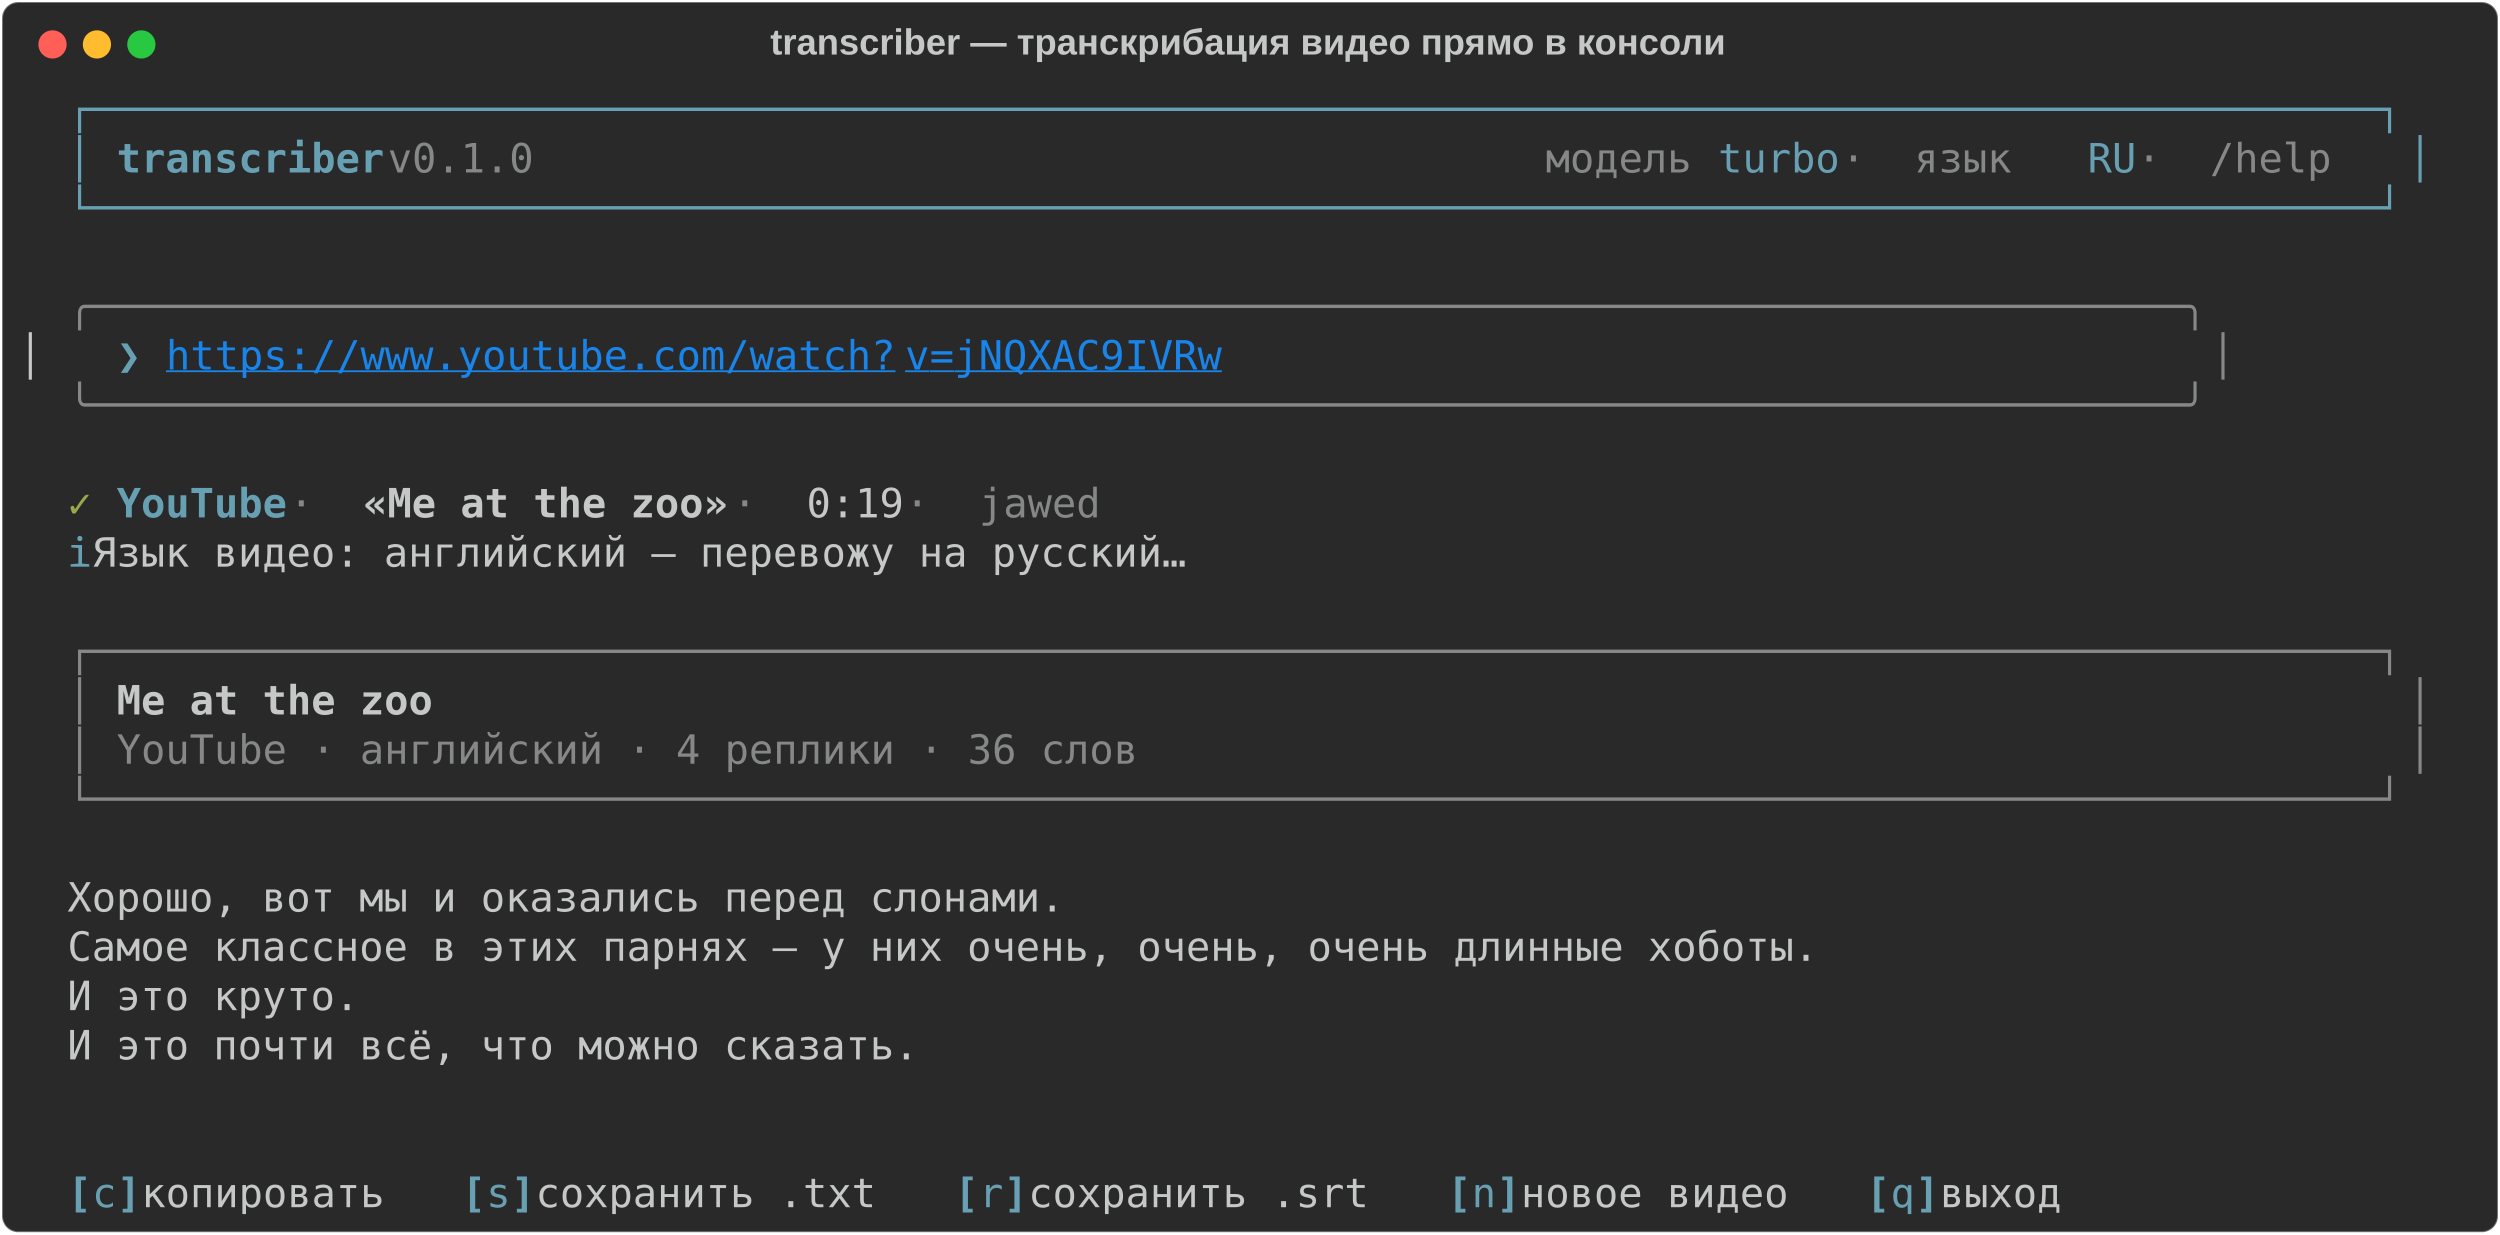
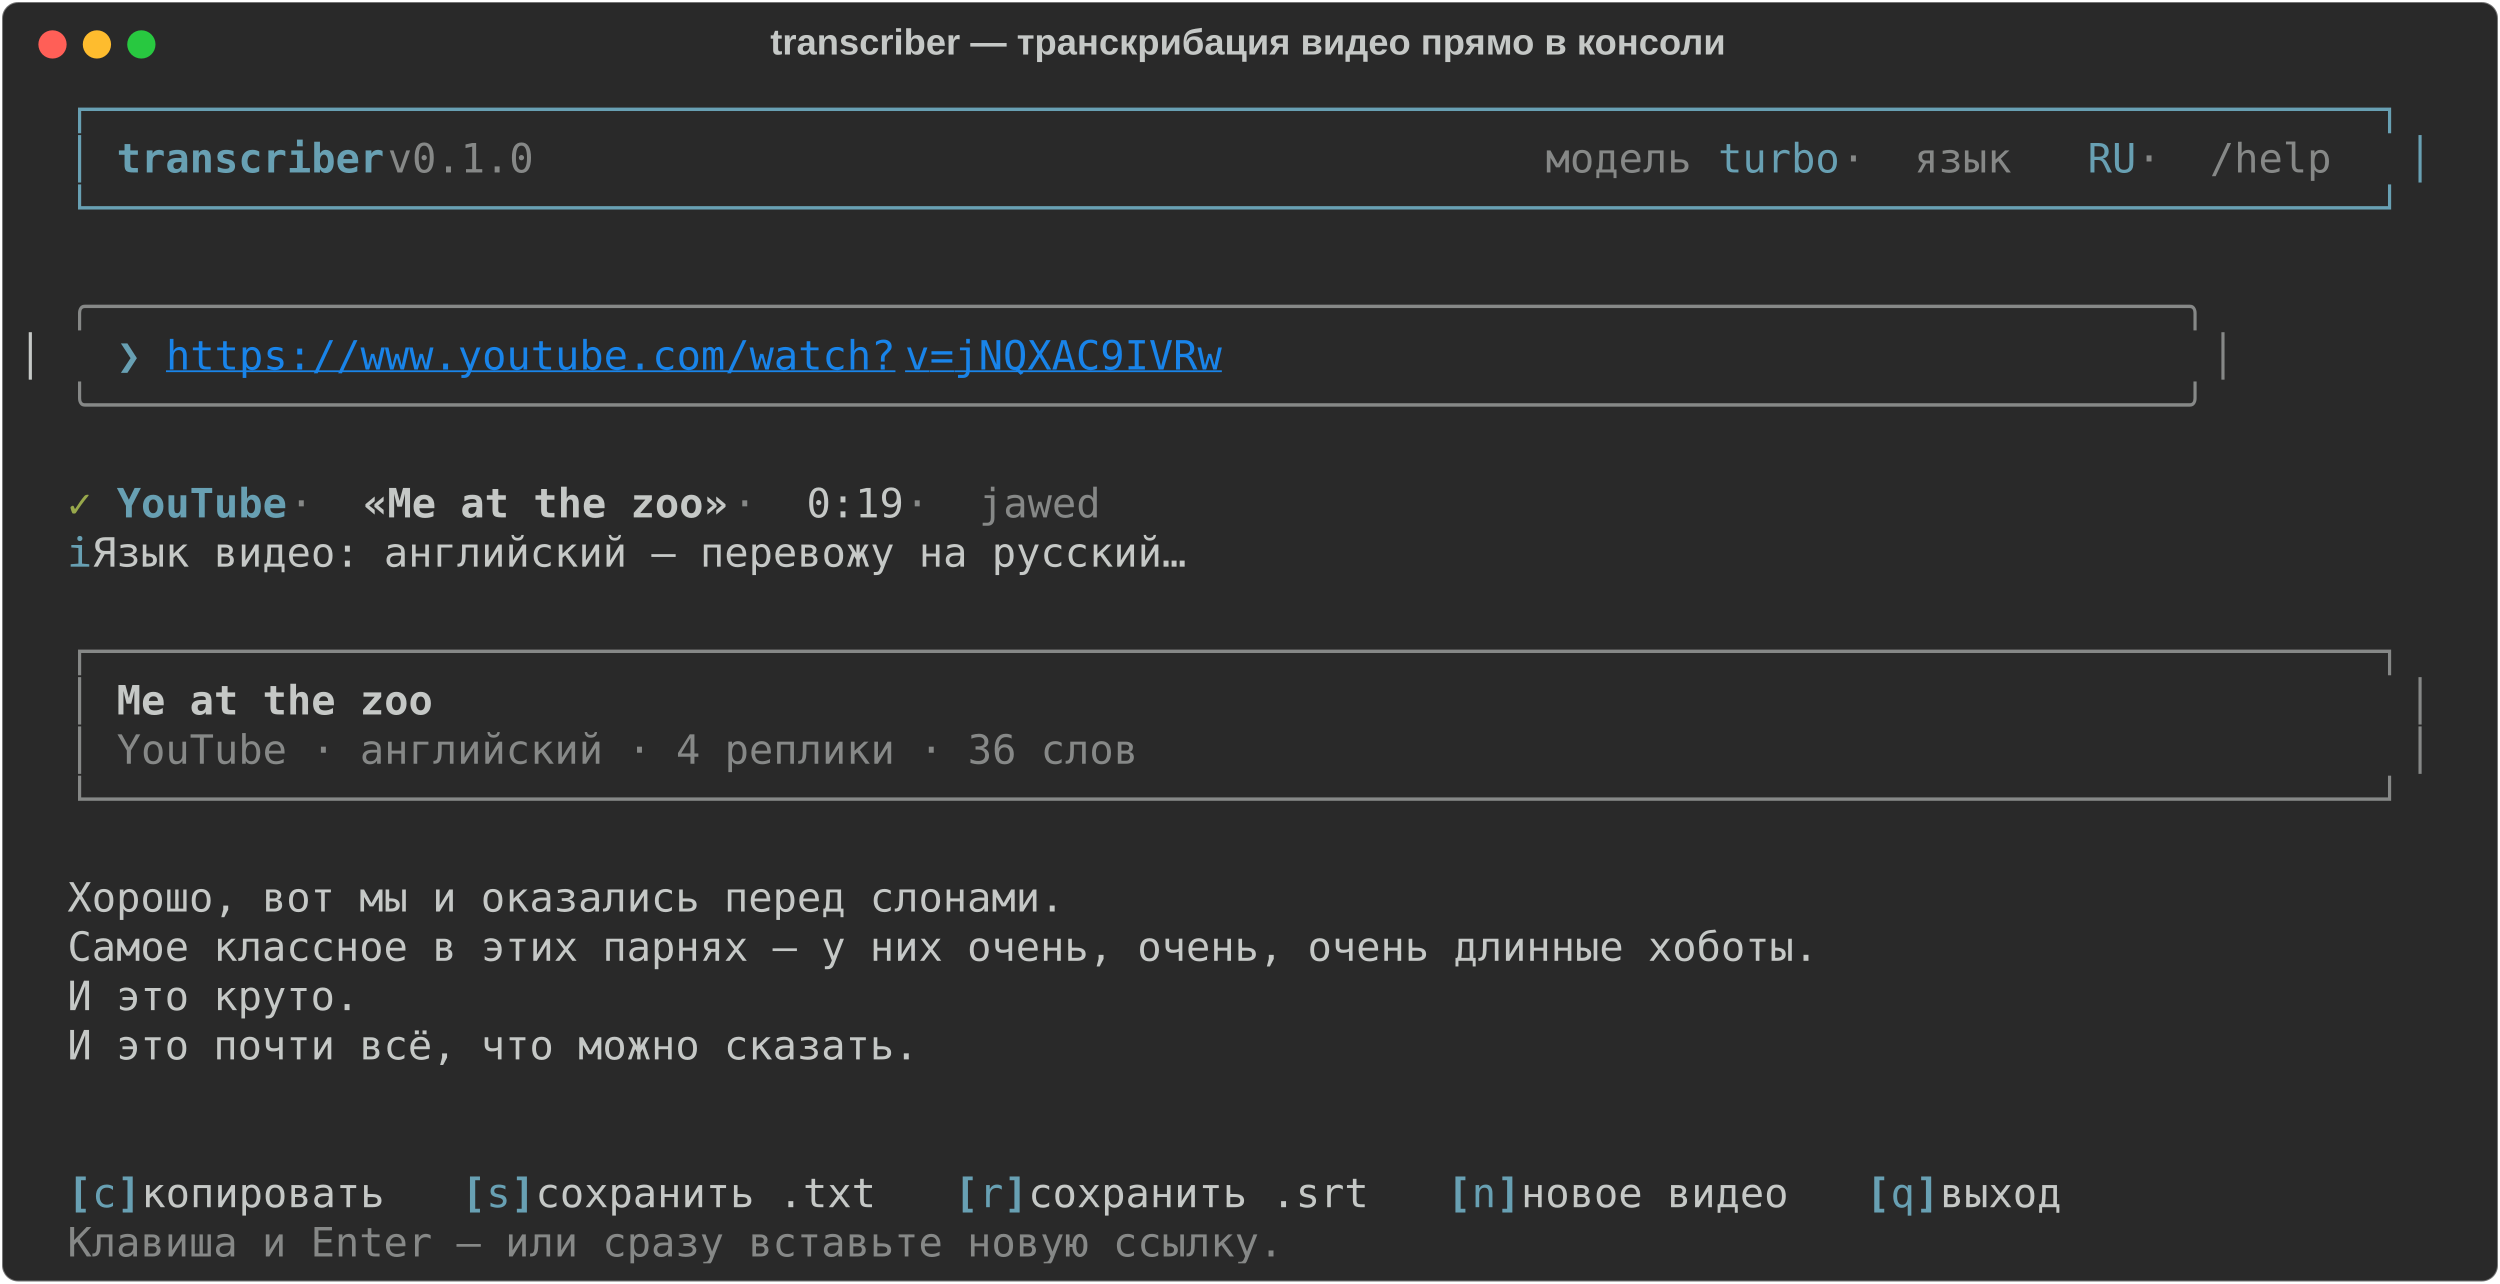
- <svg xmlns="http://www.w3.org/2000/svg" class="rich-terminal" viewBox="0 0 1238 611.2">
+ <svg xmlns="http://www.w3.org/2000/svg" class="rich-terminal" viewBox="0 0 1238 635.6">
  <style>

    @font-face {
        font-family: "Fira Code";
        src: local("FiraCode-Regular"),
                url("https://cdnjs.cloudflare.com/ajax/libs/firacode/6.2.0/woff2/FiraCode-Regular.woff2") format("woff2"),
                url("https://cdnjs.cloudflare.com/ajax/libs/firacode/6.2.0/woff/FiraCode-Regular.woff") format("woff");
        font-style: normal;
        font-weight: 400;
    }
    @font-face {
        font-family: "Fira Code";
        src: local("FiraCode-Bold"),
                url("https://cdnjs.cloudflare.com/ajax/libs/firacode/6.2.0/woff2/FiraCode-Bold.woff2") format("woff2"),
                url("https://cdnjs.cloudflare.com/ajax/libs/firacode/6.2.0/woff/FiraCode-Bold.woff") format("woff");
        font-style: bold;
        font-weight: 700;
    }

-     .terminal-649279095-matrix {
+     .terminal-1327006204-matrix {
        font-family: Fira Code, monospace;
        font-size: 20px;
        line-height: 24.4px;
        font-variant-east-asian: full-width;
    }

-     .terminal-649279095-title {
+     .terminal-1327006204-title {
        font-size: 18px;
        font-weight: bold;
        font-family: arial;
    }

-     .terminal-649279095-r1 { fill: #c5c8c6 }
- .terminal-649279095-r2 { fill: #68a0b3 }
- .terminal-649279095-r3 { fill: #68a0b3;font-weight: bold }
- .terminal-649279095-r4 { fill: #868887 }
- .terminal-649279095-r5 { fill: #1984e9;text-decoration: underline; }
- .terminal-649279095-r6 { fill: #98a84b;font-weight: bold }
- .terminal-649279095-r7 { fill: #c5c8c6;font-weight: bold }
+     .terminal-1327006204-r1 { fill: #c5c8c6 }
+ .terminal-1327006204-r2 { fill: #68a0b3 }
+ .terminal-1327006204-r3 { fill: #68a0b3;font-weight: bold }
+ .terminal-1327006204-r4 { fill: #868887 }
+ .terminal-1327006204-r5 { fill: #1984e9;text-decoration: underline; }
+ .terminal-1327006204-r6 { fill: #98a84b;font-weight: bold }
+ .terminal-1327006204-r7 { fill: #c5c8c6;font-weight: bold }
    </style>
  <defs>
-     <clipPath id="terminal-649279095-clip-terminal">
-       <rect x="0" y="0" width="1219.0" height="560.2" />
-     </clipPath>
-     <clipPath id="terminal-649279095-line-0">
+     <clipPath id="terminal-1327006204-clip-terminal">
+       <rect x="0" y="0" width="1219.0" height="584.6" />
+     </clipPath>
+     <clipPath id="terminal-1327006204-line-0">
      <rect x="0" y="1.5" width="1220" height="24.65" />
    </clipPath>
-     <clipPath id="terminal-649279095-line-1">
+     <clipPath id="terminal-1327006204-line-1">
      <rect x="0" y="25.9" width="1220" height="24.65" />
    </clipPath>
-     <clipPath id="terminal-649279095-line-2">
+     <clipPath id="terminal-1327006204-line-2">
      <rect x="0" y="50.3" width="1220" height="24.65" />
    </clipPath>
-     <clipPath id="terminal-649279095-line-3">
+     <clipPath id="terminal-1327006204-line-3">
      <rect x="0" y="74.7" width="1220" height="24.65" />
    </clipPath>
-     <clipPath id="terminal-649279095-line-4">
+     <clipPath id="terminal-1327006204-line-4">
      <rect x="0" y="99.1" width="1220" height="24.65" />
    </clipPath>
-     <clipPath id="terminal-649279095-line-5">
+     <clipPath id="terminal-1327006204-line-5">
      <rect x="0" y="123.5" width="1220" height="24.65" />
    </clipPath>
-     <clipPath id="terminal-649279095-line-6">
+     <clipPath id="terminal-1327006204-line-6">
      <rect x="0" y="147.9" width="1220" height="24.65" />
    </clipPath>
-     <clipPath id="terminal-649279095-line-7">
+     <clipPath id="terminal-1327006204-line-7">
      <rect x="0" y="172.3" width="1220" height="24.65" />
    </clipPath>
-     <clipPath id="terminal-649279095-line-8">
+     <clipPath id="terminal-1327006204-line-8">
      <rect x="0" y="196.7" width="1220" height="24.65" />
    </clipPath>
-     <clipPath id="terminal-649279095-line-9">
+     <clipPath id="terminal-1327006204-line-9">
      <rect x="0" y="221.1" width="1220" height="24.65" />
    </clipPath>
-     <clipPath id="terminal-649279095-line-10">
+     <clipPath id="terminal-1327006204-line-10">
      <rect x="0" y="245.5" width="1220" height="24.65" />
    </clipPath>
-     <clipPath id="terminal-649279095-line-11">
+     <clipPath id="terminal-1327006204-line-11">
      <rect x="0" y="269.9" width="1220" height="24.65" />
    </clipPath>
-     <clipPath id="terminal-649279095-line-12">
+     <clipPath id="terminal-1327006204-line-12">
      <rect x="0" y="294.3" width="1220" height="24.65" />
    </clipPath>
-     <clipPath id="terminal-649279095-line-13">
+     <clipPath id="terminal-1327006204-line-13">
      <rect x="0" y="318.7" width="1220" height="24.65" />
    </clipPath>
-     <clipPath id="terminal-649279095-line-14">
+     <clipPath id="terminal-1327006204-line-14">
      <rect x="0" y="343.1" width="1220" height="24.65" />
    </clipPath>
-     <clipPath id="terminal-649279095-line-15">
+     <clipPath id="terminal-1327006204-line-15">
      <rect x="0" y="367.5" width="1220" height="24.65" />
    </clipPath>
-     <clipPath id="terminal-649279095-line-16">
+     <clipPath id="terminal-1327006204-line-16">
      <rect x="0" y="391.9" width="1220" height="24.65" />
    </clipPath>
-     <clipPath id="terminal-649279095-line-17">
+     <clipPath id="terminal-1327006204-line-17">
      <rect x="0" y="416.3" width="1220" height="24.65" />
    </clipPath>
-     <clipPath id="terminal-649279095-line-18">
+     <clipPath id="terminal-1327006204-line-18">
      <rect x="0" y="440.7" width="1220" height="24.65" />
    </clipPath>
-     <clipPath id="terminal-649279095-line-19">
+     <clipPath id="terminal-1327006204-line-19">
      <rect x="0" y="465.1" width="1220" height="24.65" />
    </clipPath>
-     <clipPath id="terminal-649279095-line-20">
+     <clipPath id="terminal-1327006204-line-20">
      <rect x="0" y="489.5" width="1220" height="24.65" />
    </clipPath>
-     <clipPath id="terminal-649279095-line-21">
+     <clipPath id="terminal-1327006204-line-21">
      <rect x="0" y="513.9" width="1220" height="24.65" />
    </clipPath>
+     <clipPath id="terminal-1327006204-line-22">
+       <rect x="0" y="538.3" width="1220" height="24.65" />
+     </clipPath>
  </defs>
-   <rect fill="#292929" stroke="rgba(255,255,255,0.35)" stroke-width="1" x="1" y="1" width="1236" height="609.2" rx="8" />
-   <text class="terminal-649279095-title" fill="#c5c8c6" text-anchor="middle" x="618" y="27">transcriber — транскрибация видео прямо в консоли</text>
+   <rect fill="#292929" stroke="rgba(255,255,255,0.35)" stroke-width="1" x="1" y="1" width="1236" height="633.6" rx="8" />
+   <text class="terminal-1327006204-title" fill="#c5c8c6" text-anchor="middle" x="618" y="27">transcriber — транскрибация видео прямо в консоли</text>
  <g transform="translate(26,22)">
    <circle cx="0" cy="0" r="7" fill="#ff5f57" />
    <circle cx="22" cy="0" r="7" fill="#febc2e" />
    <circle cx="44" cy="0" r="7" fill="#28c840" />
  </g>
-   <g transform="translate(9, 41)" clip-path="url(#terminal-649279095-clip-terminal)">
-     <g class="terminal-649279095-matrix">
-       <text class="terminal-649279095-r2" x="24.4" y="20" textLength="1171.2" clip-path="url(#terminal-649279095-line-0)">┌──────────────────────────────────────────────────────────────────────────────────────────────┐</text>
-       <text class="terminal-649279095-r1" x="1220" y="20" textLength="12.2" clip-path="url(#terminal-649279095-line-0)">
- </text>
-       <text class="terminal-649279095-r2" x="24.4" y="44.4" textLength="12.2" clip-path="url(#terminal-649279095-line-1)">│</text>
-       <text class="terminal-649279095-r3" x="48.8" y="44.4" textLength="134.2" clip-path="url(#terminal-649279095-line-1)">transcriber</text>
-       <text class="terminal-649279095-r4" x="183" y="44.4" textLength="85.4" clip-path="url(#terminal-649279095-line-1)"> v0.1.0</text>
-       <text class="terminal-649279095-r4" x="756.4" y="44.4" textLength="85.4" clip-path="url(#terminal-649279095-line-1)">модель </text>
-       <text class="terminal-649279095-r2" x="841.8" y="44.4" textLength="61" clip-path="url(#terminal-649279095-line-1)">turbo</text>
-       <text class="terminal-649279095-r4" x="902.8" y="44.4" textLength="122" clip-path="url(#terminal-649279095-line-1)">  ·  язык </text>
-       <text class="terminal-649279095-r2" x="1024.8" y="44.4" textLength="24.4" clip-path="url(#terminal-649279095-line-1)">RU</text>
-       <text class="terminal-649279095-r4" x="1049.2" y="44.4" textLength="122" clip-path="url(#terminal-649279095-line-1)">  ·  /help</text>
-       <text class="terminal-649279095-r2" x="1183.4" y="44.4" textLength="12.2" clip-path="url(#terminal-649279095-line-1)">│</text>
-       <text class="terminal-649279095-r1" x="1220" y="44.4" textLength="12.2" clip-path="url(#terminal-649279095-line-1)">
- </text>
-       <text class="terminal-649279095-r2" x="24.4" y="68.8" textLength="1171.2" clip-path="url(#terminal-649279095-line-2)">└──────────────────────────────────────────────────────────────────────────────────────────────┘</text>
-       <text class="terminal-649279095-r1" x="1220" y="68.8" textLength="12.2" clip-path="url(#terminal-649279095-line-2)">
- </text>
-       <text class="terminal-649279095-r1" x="1220" y="93.2" textLength="12.2" clip-path="url(#terminal-649279095-line-3)">
- </text>
-       <text class="terminal-649279095-r4" x="24.4" y="117.6" textLength="1073.6" clip-path="url(#terminal-649279095-line-4)">╭──────────────────────────────────────────────────────────────────────────────────────╮</text>
-       <text class="terminal-649279095-r1" x="1220" y="117.6" textLength="12.2" clip-path="url(#terminal-649279095-line-4)">
- </text>
-       <text class="terminal-649279095-r1" x="0" y="142" textLength="48.8" clip-path="url(#terminal-649279095-line-5)">  │ </text>
-       <text class="terminal-649279095-r3" x="48.8" y="142" textLength="12.2" clip-path="url(#terminal-649279095-line-5)">❯</text>
-       <text class="terminal-649279095-r5" x="73.2" y="142" textLength="366" clip-path="url(#terminal-649279095-line-5)">https://www.youtube.com/watch?</text>
-       <text class="terminal-649279095-r5" x="439.2" y="142" textLength="12.2" clip-path="url(#terminal-649279095-line-5)">v</text>
-       <text class="terminal-649279095-r5" x="451.4" y="142" textLength="12.2" clip-path="url(#terminal-649279095-line-5)">=</text>
-       <text class="terminal-649279095-r5" x="463.6" y="142" textLength="134.2" clip-path="url(#terminal-649279095-line-5)">jNQXAC9IVRw</text>
-       <text class="terminal-649279095-r4" x="1085.8" y="142" textLength="12.2" clip-path="url(#terminal-649279095-line-5)">│</text>
-       <text class="terminal-649279095-r1" x="1220" y="142" textLength="12.2" clip-path="url(#terminal-649279095-line-5)">
- </text>
-       <text class="terminal-649279095-r4" x="24.4" y="166.4" textLength="1073.6" clip-path="url(#terminal-649279095-line-6)">╰──────────────────────────────────────────────────────────────────────────────────────╯</text>
-       <text class="terminal-649279095-r1" x="1220" y="166.4" textLength="12.2" clip-path="url(#terminal-649279095-line-6)">
- </text>
-       <text class="terminal-649279095-r1" x="1220" y="190.8" textLength="12.2" clip-path="url(#terminal-649279095-line-7)">
- </text>
-       <text class="terminal-649279095-r6" x="24.4" y="215.2" textLength="24.4" clip-path="url(#terminal-649279095-line-8)">✓ </text>
-       <text class="terminal-649279095-r3" x="48.8" y="215.2" textLength="85.4" clip-path="url(#terminal-649279095-line-8)">YouTube</text>
-       <text class="terminal-649279095-r4" x="134.2" y="215.2" textLength="36.6" clip-path="url(#terminal-649279095-line-8)"> · </text>
-       <text class="terminal-649279095-r7" x="170.8" y="215.2" textLength="183" clip-path="url(#terminal-649279095-line-8)">«Me at the zoo»</text>
-       <text class="terminal-649279095-r4" x="353.8" y="215.2" textLength="36.6" clip-path="url(#terminal-649279095-line-8)"> · </text>
-       <text class="terminal-649279095-r1" x="390.4" y="215.2" textLength="48.8" clip-path="url(#terminal-649279095-line-8)">0:19</text>
-       <text class="terminal-649279095-r4" x="439.2" y="215.2" textLength="36.6" clip-path="url(#terminal-649279095-line-8)"> · </text>
-       <text class="terminal-649279095-r4" x="475.8" y="215.2" textLength="61" clip-path="url(#terminal-649279095-line-8)">jawed</text>
-       <text class="terminal-649279095-r1" x="1220" y="215.2" textLength="12.2" clip-path="url(#terminal-649279095-line-8)">
- </text>
-       <text class="terminal-649279095-r2" x="24.4" y="239.6" textLength="12.2" clip-path="url(#terminal-649279095-line-9)">ℹ</text>
-       <text class="terminal-649279095-r1" x="36.6" y="239.6" textLength="561.2" clip-path="url(#terminal-649279095-line-9)"> Язык видео: английский — перевожу на русский…</text>
-       <text class="terminal-649279095-r1" x="1220" y="239.6" textLength="12.2" clip-path="url(#terminal-649279095-line-9)">
- </text>
-       <text class="terminal-649279095-r1" x="1220" y="264" textLength="12.2" clip-path="url(#terminal-649279095-line-10)">
- </text>
-       <text class="terminal-649279095-r4" x="24.4" y="288.4" textLength="1171.2" clip-path="url(#terminal-649279095-line-11)">┌──────────────────────────────────────────────────────────────────────────────────────────────┐</text>
-       <text class="terminal-649279095-r1" x="1220" y="288.4" textLength="12.2" clip-path="url(#terminal-649279095-line-11)">
- </text>
-       <text class="terminal-649279095-r4" x="24.4" y="312.8" textLength="12.2" clip-path="url(#terminal-649279095-line-12)">│</text>
-       <text class="terminal-649279095-r7" x="48.8" y="312.8" textLength="158.6" clip-path="url(#terminal-649279095-line-12)">Me at the zoo</text>
-       <text class="terminal-649279095-r4" x="1183.4" y="312.8" textLength="12.2" clip-path="url(#terminal-649279095-line-12)">│</text>
-       <text class="terminal-649279095-r1" x="1220" y="312.8" textLength="12.2" clip-path="url(#terminal-649279095-line-12)">
- </text>
-       <text class="terminal-649279095-r4" x="24.4" y="337.2" textLength="12.2" clip-path="url(#terminal-649279095-line-13)">│</text>
-       <text class="terminal-649279095-r4" x="48.8" y="337.2" textLength="512.4" clip-path="url(#terminal-649279095-line-13)">YouTube · английский · 4 реплики · 36 слов</text>
-       <text class="terminal-649279095-r4" x="1183.4" y="337.2" textLength="12.2" clip-path="url(#terminal-649279095-line-13)">│</text>
-       <text class="terminal-649279095-r1" x="1220" y="337.2" textLength="12.2" clip-path="url(#terminal-649279095-line-13)">
- </text>
-       <text class="terminal-649279095-r4" x="24.4" y="361.6" textLength="1171.2" clip-path="url(#terminal-649279095-line-14)">└──────────────────────────────────────────────────────────────────────────────────────────────┘</text>
-       <text class="terminal-649279095-r1" x="1220" y="361.6" textLength="12.2" clip-path="url(#terminal-649279095-line-14)">
- </text>
-       <text class="terminal-649279095-r1" x="1220" y="386" textLength="12.2" clip-path="url(#terminal-649279095-line-15)">
- </text>
-       <text class="terminal-649279095-r1" x="24.4" y="410.4" textLength="500.2" clip-path="url(#terminal-649279095-line-16)">Хорошо, вот мы и оказались перед слонами.</text>
-       <text class="terminal-649279095-r1" x="1220" y="410.4" textLength="12.2" clip-path="url(#terminal-649279095-line-16)">
- </text>
-       <text class="terminal-649279095-r1" x="24.4" y="434.8" textLength="878.4" clip-path="url(#terminal-649279095-line-17)">Самое классное в этих парнях — у них очень, очень, очень длинные хоботы.</text>
-       <text class="terminal-649279095-r1" x="1220" y="434.8" textLength="12.2" clip-path="url(#terminal-649279095-line-17)">
- </text>
-       <text class="terminal-649279095-r1" x="24.4" y="459.2" textLength="146.4" clip-path="url(#terminal-649279095-line-18)">И это круто.</text>
-       <text class="terminal-649279095-r1" x="1220" y="459.2" textLength="12.2" clip-path="url(#terminal-649279095-line-18)">
- </text>
-       <text class="terminal-649279095-r1" x="24.4" y="483.6" textLength="427" clip-path="url(#terminal-649279095-line-19)">И это почти всё, что можно сказать.</text>
-       <text class="terminal-649279095-r1" x="1220" y="483.6" textLength="12.2" clip-path="url(#terminal-649279095-line-19)">
- </text>
-       <text class="terminal-649279095-r1" x="1220" y="508" textLength="12.2" clip-path="url(#terminal-649279095-line-20)">
- </text>
-       <text class="terminal-649279095-r1" x="1220" y="532.4" textLength="12.2" clip-path="url(#terminal-649279095-line-21)">
- </text>
-       <text class="terminal-649279095-r3" x="24.4" y="556.8" textLength="12.2" clip-path="url(#terminal-649279095-line-22)">[</text>
-       <text class="terminal-649279095-r2" x="36.6" y="556.8" textLength="12.2" clip-path="url(#terminal-649279095-line-22)">c</text>
-       <text class="terminal-649279095-r3" x="48.8" y="556.8" textLength="12.2" clip-path="url(#terminal-649279095-line-22)">]</text>
-       <text class="terminal-649279095-r1" x="61" y="556.8" textLength="158.6" clip-path="url(#terminal-649279095-line-22)"> копировать  </text>
-       <text class="terminal-649279095-r3" x="219.6" y="556.8" textLength="12.2" clip-path="url(#terminal-649279095-line-22)">[</text>
-       <text class="terminal-649279095-r2" x="231.8" y="556.8" textLength="12.2" clip-path="url(#terminal-649279095-line-22)">s</text>
-       <text class="terminal-649279095-r3" x="244" y="556.8" textLength="12.2" clip-path="url(#terminal-649279095-line-22)">]</text>
-       <text class="terminal-649279095-r1" x="256.2" y="556.8" textLength="207.4" clip-path="url(#terminal-649279095-line-22)"> сохранить .txt  </text>
-       <text class="terminal-649279095-r3" x="463.6" y="556.8" textLength="12.2" clip-path="url(#terminal-649279095-line-22)">[</text>
-       <text class="terminal-649279095-r2" x="475.8" y="556.8" textLength="12.2" clip-path="url(#terminal-649279095-line-22)">r</text>
-       <text class="terminal-649279095-r3" x="488" y="556.8" textLength="12.2" clip-path="url(#terminal-649279095-line-22)">]</text>
-       <text class="terminal-649279095-r1" x="500.2" y="556.8" textLength="207.4" clip-path="url(#terminal-649279095-line-22)"> сохранить .srt  </text>
-       <text class="terminal-649279095-r3" x="707.6" y="556.8" textLength="12.2" clip-path="url(#terminal-649279095-line-22)">[</text>
-       <text class="terminal-649279095-r2" x="719.8" y="556.8" textLength="12.2" clip-path="url(#terminal-649279095-line-22)">n</text>
-       <text class="terminal-649279095-r3" x="732" y="556.8" textLength="12.2" clip-path="url(#terminal-649279095-line-22)">]</text>
-       <text class="terminal-649279095-r1" x="744.2" y="556.8" textLength="170.8" clip-path="url(#terminal-649279095-line-22)"> новое видео  </text>
-       <text class="terminal-649279095-r3" x="915" y="556.8" textLength="12.2" clip-path="url(#terminal-649279095-line-22)">[</text>
-       <text class="terminal-649279095-r2" x="927.2" y="556.8" textLength="12.2" clip-path="url(#terminal-649279095-line-22)">q</text>
-       <text class="terminal-649279095-r3" x="939.4" y="556.8" textLength="12.2" clip-path="url(#terminal-649279095-line-22)">]</text>
-       <text class="terminal-649279095-r1" x="951.6" y="556.8" textLength="73.2" clip-path="url(#terminal-649279095-line-22)"> выход</text>
-       <text class="terminal-649279095-r1" x="1220" y="556.8" textLength="12.2" clip-path="url(#terminal-649279095-line-22)">
+   <g transform="translate(9, 41)" clip-path="url(#terminal-1327006204-clip-terminal)">
+     <g class="terminal-1327006204-matrix">
+       <text class="terminal-1327006204-r2" x="24.4" y="20" textLength="1171.2" clip-path="url(#terminal-1327006204-line-0)">┌──────────────────────────────────────────────────────────────────────────────────────────────┐</text>
+       <text class="terminal-1327006204-r1" x="1220" y="20" textLength="12.2" clip-path="url(#terminal-1327006204-line-0)">
+ </text>
+       <text class="terminal-1327006204-r2" x="24.4" y="44.4" textLength="12.2" clip-path="url(#terminal-1327006204-line-1)">│</text>
+       <text class="terminal-1327006204-r3" x="48.8" y="44.4" textLength="134.2" clip-path="url(#terminal-1327006204-line-1)">transcriber</text>
+       <text class="terminal-1327006204-r4" x="183" y="44.4" textLength="85.4" clip-path="url(#terminal-1327006204-line-1)"> v0.1.0</text>
+       <text class="terminal-1327006204-r4" x="756.4" y="44.4" textLength="85.4" clip-path="url(#terminal-1327006204-line-1)">модель </text>
+       <text class="terminal-1327006204-r2" x="841.8" y="44.4" textLength="61" clip-path="url(#terminal-1327006204-line-1)">turbo</text>
+       <text class="terminal-1327006204-r4" x="902.8" y="44.4" textLength="122" clip-path="url(#terminal-1327006204-line-1)">  ·  язык </text>
+       <text class="terminal-1327006204-r2" x="1024.8" y="44.4" textLength="24.4" clip-path="url(#terminal-1327006204-line-1)">RU</text>
+       <text class="terminal-1327006204-r4" x="1049.2" y="44.4" textLength="122" clip-path="url(#terminal-1327006204-line-1)">  ·  /help</text>
+       <text class="terminal-1327006204-r2" x="1183.4" y="44.4" textLength="12.2" clip-path="url(#terminal-1327006204-line-1)">│</text>
+       <text class="terminal-1327006204-r1" x="1220" y="44.4" textLength="12.2" clip-path="url(#terminal-1327006204-line-1)">
+ </text>
+       <text class="terminal-1327006204-r2" x="24.4" y="68.8" textLength="1171.2" clip-path="url(#terminal-1327006204-line-2)">└──────────────────────────────────────────────────────────────────────────────────────────────┘</text>
+       <text class="terminal-1327006204-r1" x="1220" y="68.8" textLength="12.2" clip-path="url(#terminal-1327006204-line-2)">
+ </text>
+       <text class="terminal-1327006204-r1" x="1220" y="93.2" textLength="12.2" clip-path="url(#terminal-1327006204-line-3)">
+ </text>
+       <text class="terminal-1327006204-r4" x="24.4" y="117.6" textLength="1073.6" clip-path="url(#terminal-1327006204-line-4)">╭──────────────────────────────────────────────────────────────────────────────────────╮</text>
+       <text class="terminal-1327006204-r1" x="1220" y="117.6" textLength="12.2" clip-path="url(#terminal-1327006204-line-4)">
+ </text>
+       <text class="terminal-1327006204-r1" x="0" y="142" textLength="48.8" clip-path="url(#terminal-1327006204-line-5)">  │ </text>
+       <text class="terminal-1327006204-r3" x="48.8" y="142" textLength="12.2" clip-path="url(#terminal-1327006204-line-5)">❯</text>
+       <text class="terminal-1327006204-r5" x="73.2" y="142" textLength="366" clip-path="url(#terminal-1327006204-line-5)">https://www.youtube.com/watch?</text>
+       <text class="terminal-1327006204-r5" x="439.2" y="142" textLength="12.2" clip-path="url(#terminal-1327006204-line-5)">v</text>
+       <text class="terminal-1327006204-r5" x="451.4" y="142" textLength="12.2" clip-path="url(#terminal-1327006204-line-5)">=</text>
+       <text class="terminal-1327006204-r5" x="463.6" y="142" textLength="134.2" clip-path="url(#terminal-1327006204-line-5)">jNQXAC9IVRw</text>
+       <text class="terminal-1327006204-r4" x="1085.8" y="142" textLength="12.2" clip-path="url(#terminal-1327006204-line-5)">│</text>
+       <text class="terminal-1327006204-r1" x="1220" y="142" textLength="12.2" clip-path="url(#terminal-1327006204-line-5)">
+ </text>
+       <text class="terminal-1327006204-r4" x="24.4" y="166.4" textLength="1073.6" clip-path="url(#terminal-1327006204-line-6)">╰──────────────────────────────────────────────────────────────────────────────────────╯</text>
+       <text class="terminal-1327006204-r1" x="1220" y="166.4" textLength="12.2" clip-path="url(#terminal-1327006204-line-6)">
+ </text>
+       <text class="terminal-1327006204-r1" x="1220" y="190.8" textLength="12.2" clip-path="url(#terminal-1327006204-line-7)">
+ </text>
+       <text class="terminal-1327006204-r6" x="24.4" y="215.2" textLength="24.4" clip-path="url(#terminal-1327006204-line-8)">✓ </text>
+       <text class="terminal-1327006204-r3" x="48.8" y="215.2" textLength="85.4" clip-path="url(#terminal-1327006204-line-8)">YouTube</text>
+       <text class="terminal-1327006204-r4" x="134.2" y="215.2" textLength="36.6" clip-path="url(#terminal-1327006204-line-8)"> · </text>
+       <text class="terminal-1327006204-r7" x="170.8" y="215.2" textLength="183" clip-path="url(#terminal-1327006204-line-8)">«Me at the zoo»</text>
+       <text class="terminal-1327006204-r4" x="353.8" y="215.2" textLength="36.6" clip-path="url(#terminal-1327006204-line-8)"> · </text>
+       <text class="terminal-1327006204-r1" x="390.4" y="215.2" textLength="48.8" clip-path="url(#terminal-1327006204-line-8)">0:19</text>
+       <text class="terminal-1327006204-r4" x="439.2" y="215.2" textLength="36.6" clip-path="url(#terminal-1327006204-line-8)"> · </text>
+       <text class="terminal-1327006204-r4" x="475.8" y="215.2" textLength="61" clip-path="url(#terminal-1327006204-line-8)">jawed</text>
+       <text class="terminal-1327006204-r1" x="1220" y="215.2" textLength="12.2" clip-path="url(#terminal-1327006204-line-8)">
+ </text>
+       <text class="terminal-1327006204-r2" x="24.4" y="239.6" textLength="12.2" clip-path="url(#terminal-1327006204-line-9)">ℹ</text>
+       <text class="terminal-1327006204-r1" x="36.6" y="239.6" textLength="561.2" clip-path="url(#terminal-1327006204-line-9)"> Язык видео: английский — перевожу на русский…</text>
+       <text class="terminal-1327006204-r1" x="1220" y="239.6" textLength="12.2" clip-path="url(#terminal-1327006204-line-9)">
+ </text>
+       <text class="terminal-1327006204-r1" x="1220" y="264" textLength="12.2" clip-path="url(#terminal-1327006204-line-10)">
+ </text>
+       <text class="terminal-1327006204-r4" x="24.4" y="288.4" textLength="1171.2" clip-path="url(#terminal-1327006204-line-11)">┌──────────────────────────────────────────────────────────────────────────────────────────────┐</text>
+       <text class="terminal-1327006204-r1" x="1220" y="288.4" textLength="12.2" clip-path="url(#terminal-1327006204-line-11)">
+ </text>
+       <text class="terminal-1327006204-r4" x="24.4" y="312.8" textLength="12.2" clip-path="url(#terminal-1327006204-line-12)">│</text>
+       <text class="terminal-1327006204-r7" x="48.8" y="312.8" textLength="158.6" clip-path="url(#terminal-1327006204-line-12)">Me at the zoo</text>
+       <text class="terminal-1327006204-r4" x="1183.4" y="312.8" textLength="12.2" clip-path="url(#terminal-1327006204-line-12)">│</text>
+       <text class="terminal-1327006204-r1" x="1220" y="312.8" textLength="12.2" clip-path="url(#terminal-1327006204-line-12)">
+ </text>
+       <text class="terminal-1327006204-r4" x="24.4" y="337.2" textLength="12.2" clip-path="url(#terminal-1327006204-line-13)">│</text>
+       <text class="terminal-1327006204-r4" x="48.8" y="337.2" textLength="512.4" clip-path="url(#terminal-1327006204-line-13)">YouTube · английский · 4 реплики · 36 слов</text>
+       <text class="terminal-1327006204-r4" x="1183.4" y="337.2" textLength="12.2" clip-path="url(#terminal-1327006204-line-13)">│</text>
+       <text class="terminal-1327006204-r1" x="1220" y="337.2" textLength="12.2" clip-path="url(#terminal-1327006204-line-13)">
+ </text>
+       <text class="terminal-1327006204-r4" x="24.4" y="361.6" textLength="1171.2" clip-path="url(#terminal-1327006204-line-14)">└──────────────────────────────────────────────────────────────────────────────────────────────┘</text>
+       <text class="terminal-1327006204-r1" x="1220" y="361.6" textLength="12.2" clip-path="url(#terminal-1327006204-line-14)">
+ </text>
+       <text class="terminal-1327006204-r1" x="1220" y="386" textLength="12.2" clip-path="url(#terminal-1327006204-line-15)">
+ </text>
+       <text class="terminal-1327006204-r1" x="24.4" y="410.4" textLength="500.2" clip-path="url(#terminal-1327006204-line-16)">Хорошо, вот мы и оказались перед слонами.</text>
+       <text class="terminal-1327006204-r1" x="1220" y="410.4" textLength="12.2" clip-path="url(#terminal-1327006204-line-16)">
+ </text>
+       <text class="terminal-1327006204-r1" x="24.4" y="434.8" textLength="878.4" clip-path="url(#terminal-1327006204-line-17)">Самое классное в этих парнях — у них очень, очень, очень длинные хоботы.</text>
+       <text class="terminal-1327006204-r1" x="1220" y="434.8" textLength="12.2" clip-path="url(#terminal-1327006204-line-17)">
+ </text>
+       <text class="terminal-1327006204-r1" x="24.4" y="459.2" textLength="146.4" clip-path="url(#terminal-1327006204-line-18)">И это круто.</text>
+       <text class="terminal-1327006204-r1" x="1220" y="459.2" textLength="12.2" clip-path="url(#terminal-1327006204-line-18)">
+ </text>
+       <text class="terminal-1327006204-r1" x="24.4" y="483.6" textLength="427" clip-path="url(#terminal-1327006204-line-19)">И это почти всё, что можно сказать.</text>
+       <text class="terminal-1327006204-r1" x="1220" y="483.6" textLength="12.2" clip-path="url(#terminal-1327006204-line-19)">
+ </text>
+       <text class="terminal-1327006204-r1" x="1220" y="508" textLength="12.2" clip-path="url(#terminal-1327006204-line-20)">
+ </text>
+       <text class="terminal-1327006204-r1" x="1220" y="532.4" textLength="12.2" clip-path="url(#terminal-1327006204-line-21)">
+ </text>
+       <text class="terminal-1327006204-r3" x="24.4" y="556.8" textLength="12.2" clip-path="url(#terminal-1327006204-line-22)">[</text>
+       <text class="terminal-1327006204-r2" x="36.6" y="556.8" textLength="12.2" clip-path="url(#terminal-1327006204-line-22)">c</text>
+       <text class="terminal-1327006204-r3" x="48.8" y="556.8" textLength="12.2" clip-path="url(#terminal-1327006204-line-22)">]</text>
+       <text class="terminal-1327006204-r1" x="61" y="556.8" textLength="158.6" clip-path="url(#terminal-1327006204-line-22)"> копировать  </text>
+       <text class="terminal-1327006204-r3" x="219.6" y="556.8" textLength="12.2" clip-path="url(#terminal-1327006204-line-22)">[</text>
+       <text class="terminal-1327006204-r2" x="231.8" y="556.8" textLength="12.2" clip-path="url(#terminal-1327006204-line-22)">s</text>
+       <text class="terminal-1327006204-r3" x="244" y="556.8" textLength="12.2" clip-path="url(#terminal-1327006204-line-22)">]</text>
+       <text class="terminal-1327006204-r1" x="256.2" y="556.8" textLength="207.4" clip-path="url(#terminal-1327006204-line-22)"> сохранить .txt  </text>
+       <text class="terminal-1327006204-r3" x="463.6" y="556.8" textLength="12.2" clip-path="url(#terminal-1327006204-line-22)">[</text>
+       <text class="terminal-1327006204-r2" x="475.8" y="556.8" textLength="12.2" clip-path="url(#terminal-1327006204-line-22)">r</text>
+       <text class="terminal-1327006204-r3" x="488" y="556.8" textLength="12.2" clip-path="url(#terminal-1327006204-line-22)">]</text>
+       <text class="terminal-1327006204-r1" x="500.2" y="556.8" textLength="207.4" clip-path="url(#terminal-1327006204-line-22)"> сохранить .srt  </text>
+       <text class="terminal-1327006204-r3" x="707.6" y="556.8" textLength="12.2" clip-path="url(#terminal-1327006204-line-22)">[</text>
+       <text class="terminal-1327006204-r2" x="719.8" y="556.8" textLength="12.2" clip-path="url(#terminal-1327006204-line-22)">n</text>
+       <text class="terminal-1327006204-r3" x="732" y="556.8" textLength="12.2" clip-path="url(#terminal-1327006204-line-22)">]</text>
+       <text class="terminal-1327006204-r1" x="744.2" y="556.8" textLength="170.8" clip-path="url(#terminal-1327006204-line-22)"> новое видео  </text>
+       <text class="terminal-1327006204-r3" x="915" y="556.8" textLength="12.2" clip-path="url(#terminal-1327006204-line-22)">[</text>
+       <text class="terminal-1327006204-r2" x="927.2" y="556.8" textLength="12.2" clip-path="url(#terminal-1327006204-line-22)">q</text>
+       <text class="terminal-1327006204-r3" x="939.4" y="556.8" textLength="12.2" clip-path="url(#terminal-1327006204-line-22)">]</text>
+       <text class="terminal-1327006204-r1" x="951.6" y="556.8" textLength="73.2" clip-path="url(#terminal-1327006204-line-22)"> выход</text>
+       <text class="terminal-1327006204-r1" x="1220" y="556.8" textLength="12.2" clip-path="url(#terminal-1327006204-line-22)">
+ </text>
+       <text class="terminal-1327006204-r4" x="24.4" y="581.2" textLength="610" clip-path="url(#terminal-1327006204-line-23)">Клавиша и Enter — или сразу вставьте новую ссылку.</text>
+       <text class="terminal-1327006204-r1" x="1220" y="581.2" textLength="12.2" clip-path="url(#terminal-1327006204-line-23)">
</text>
    </g>
  </g>
</svg>
